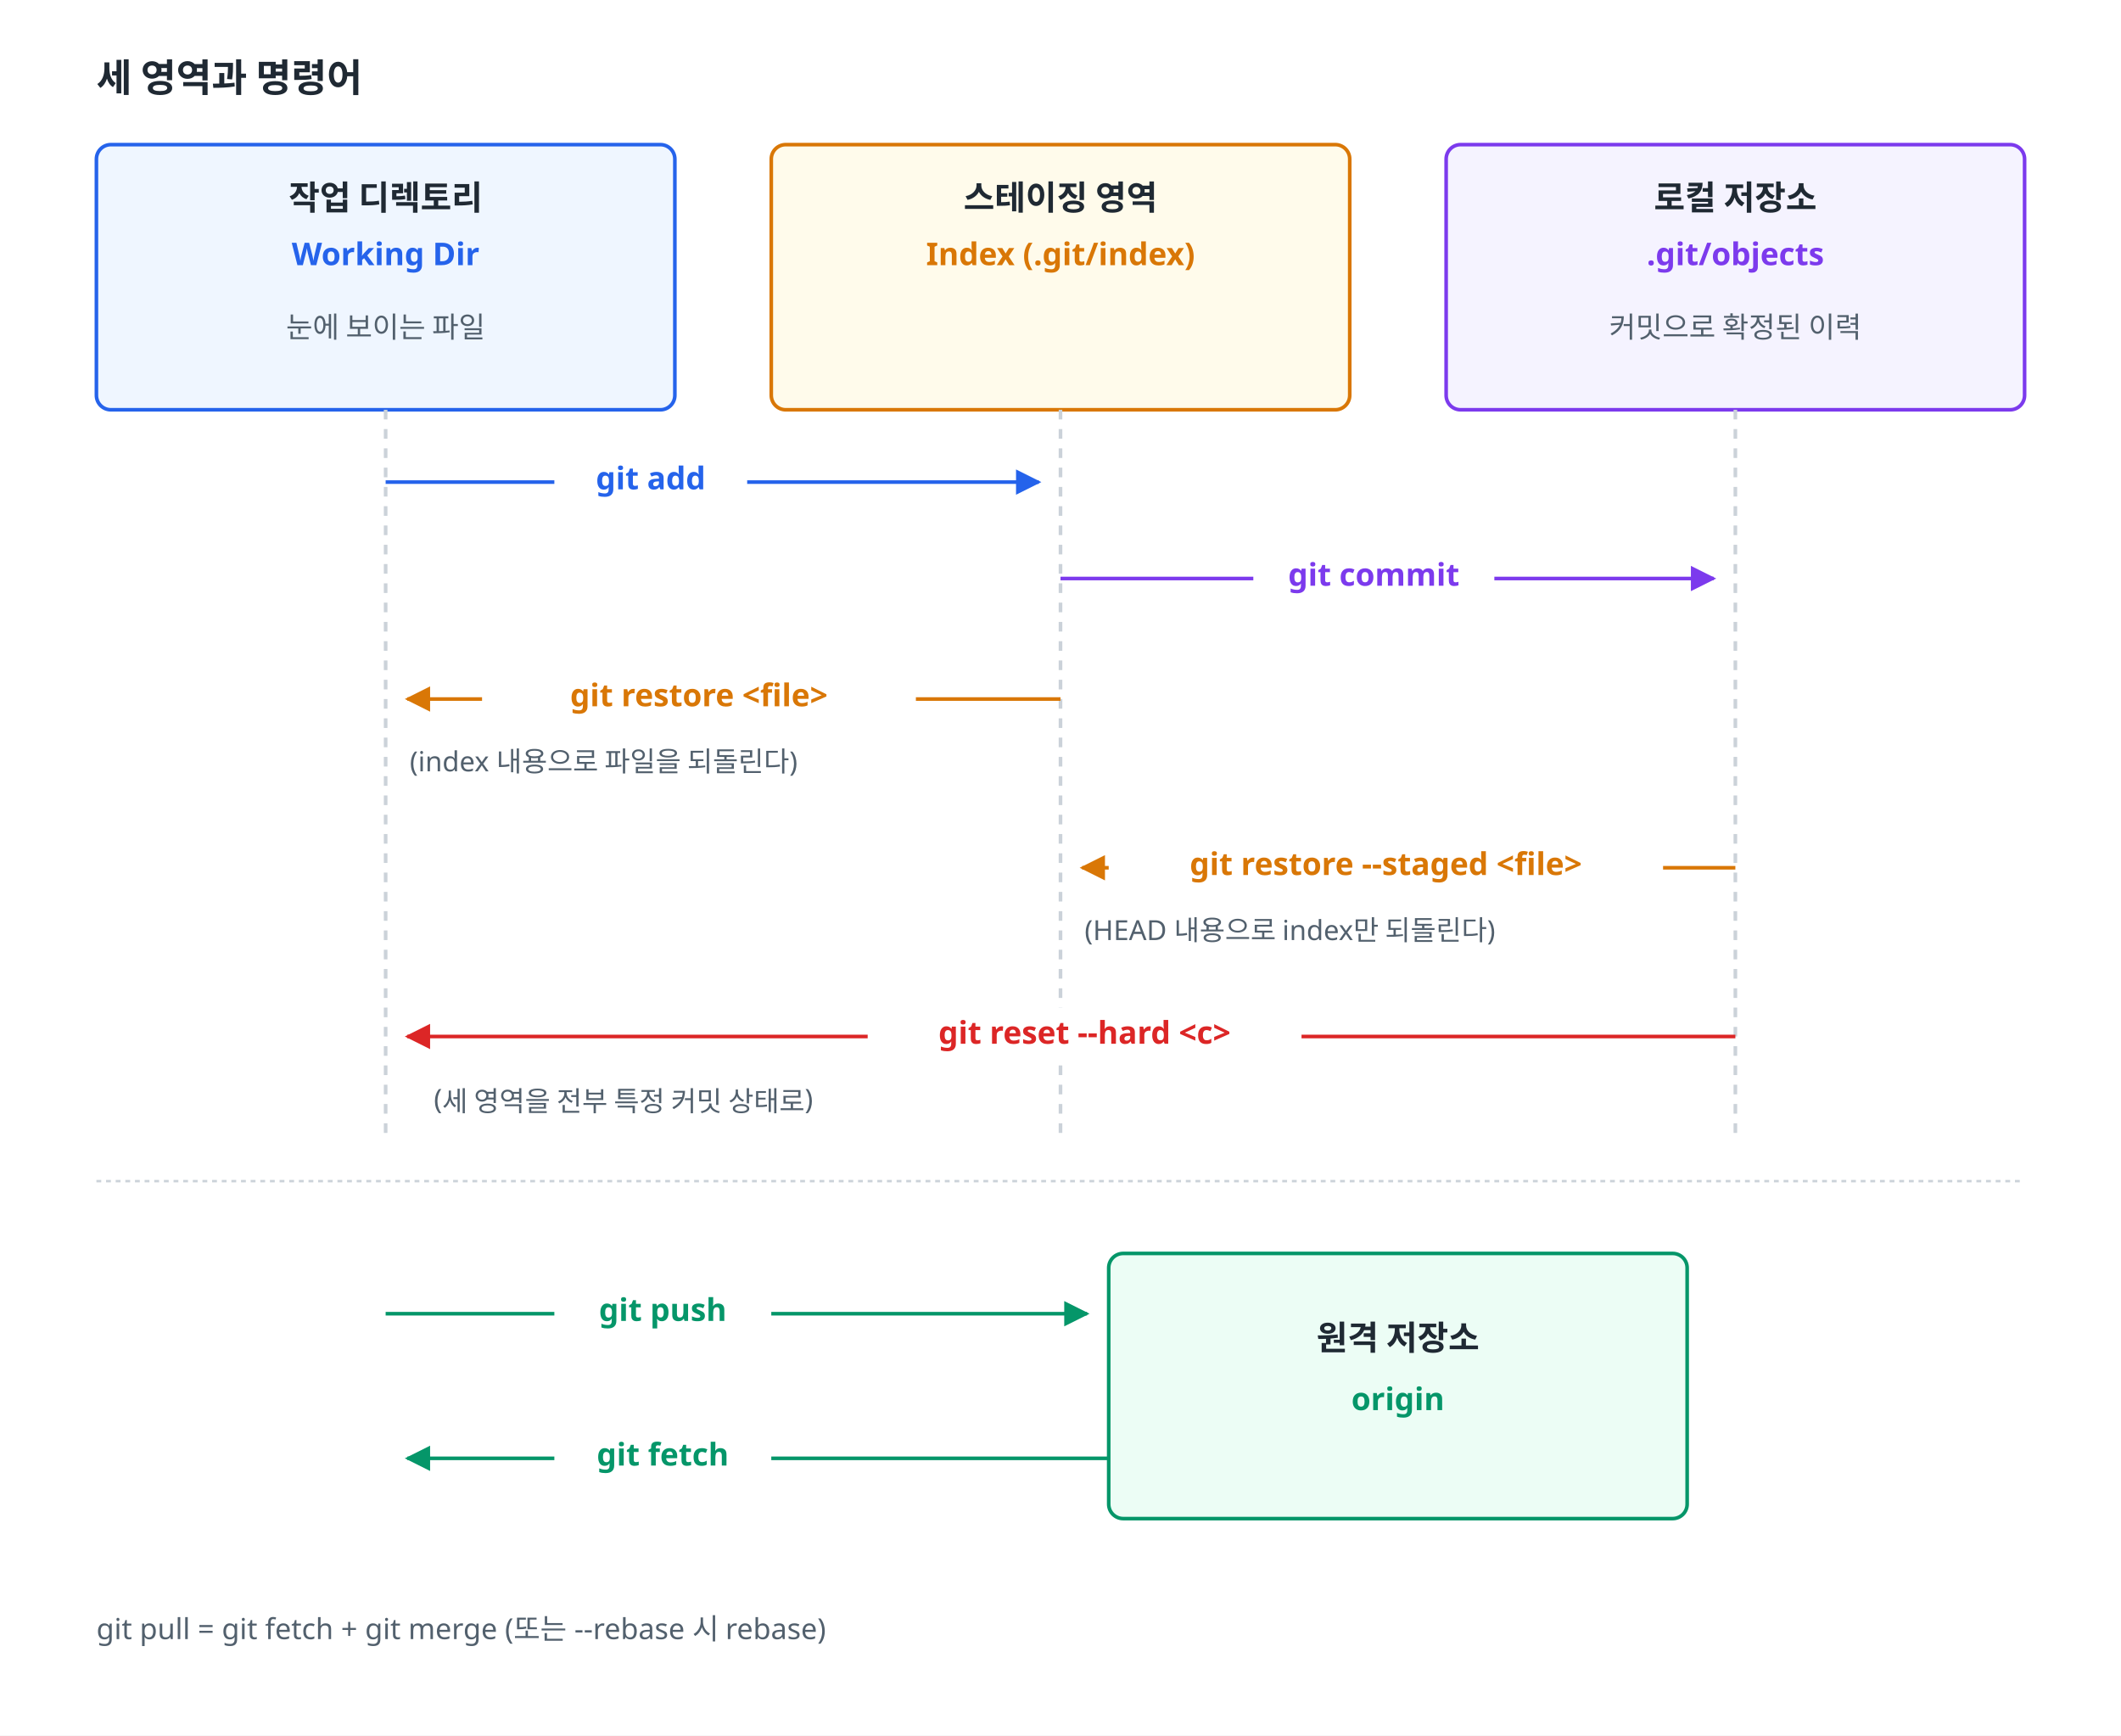
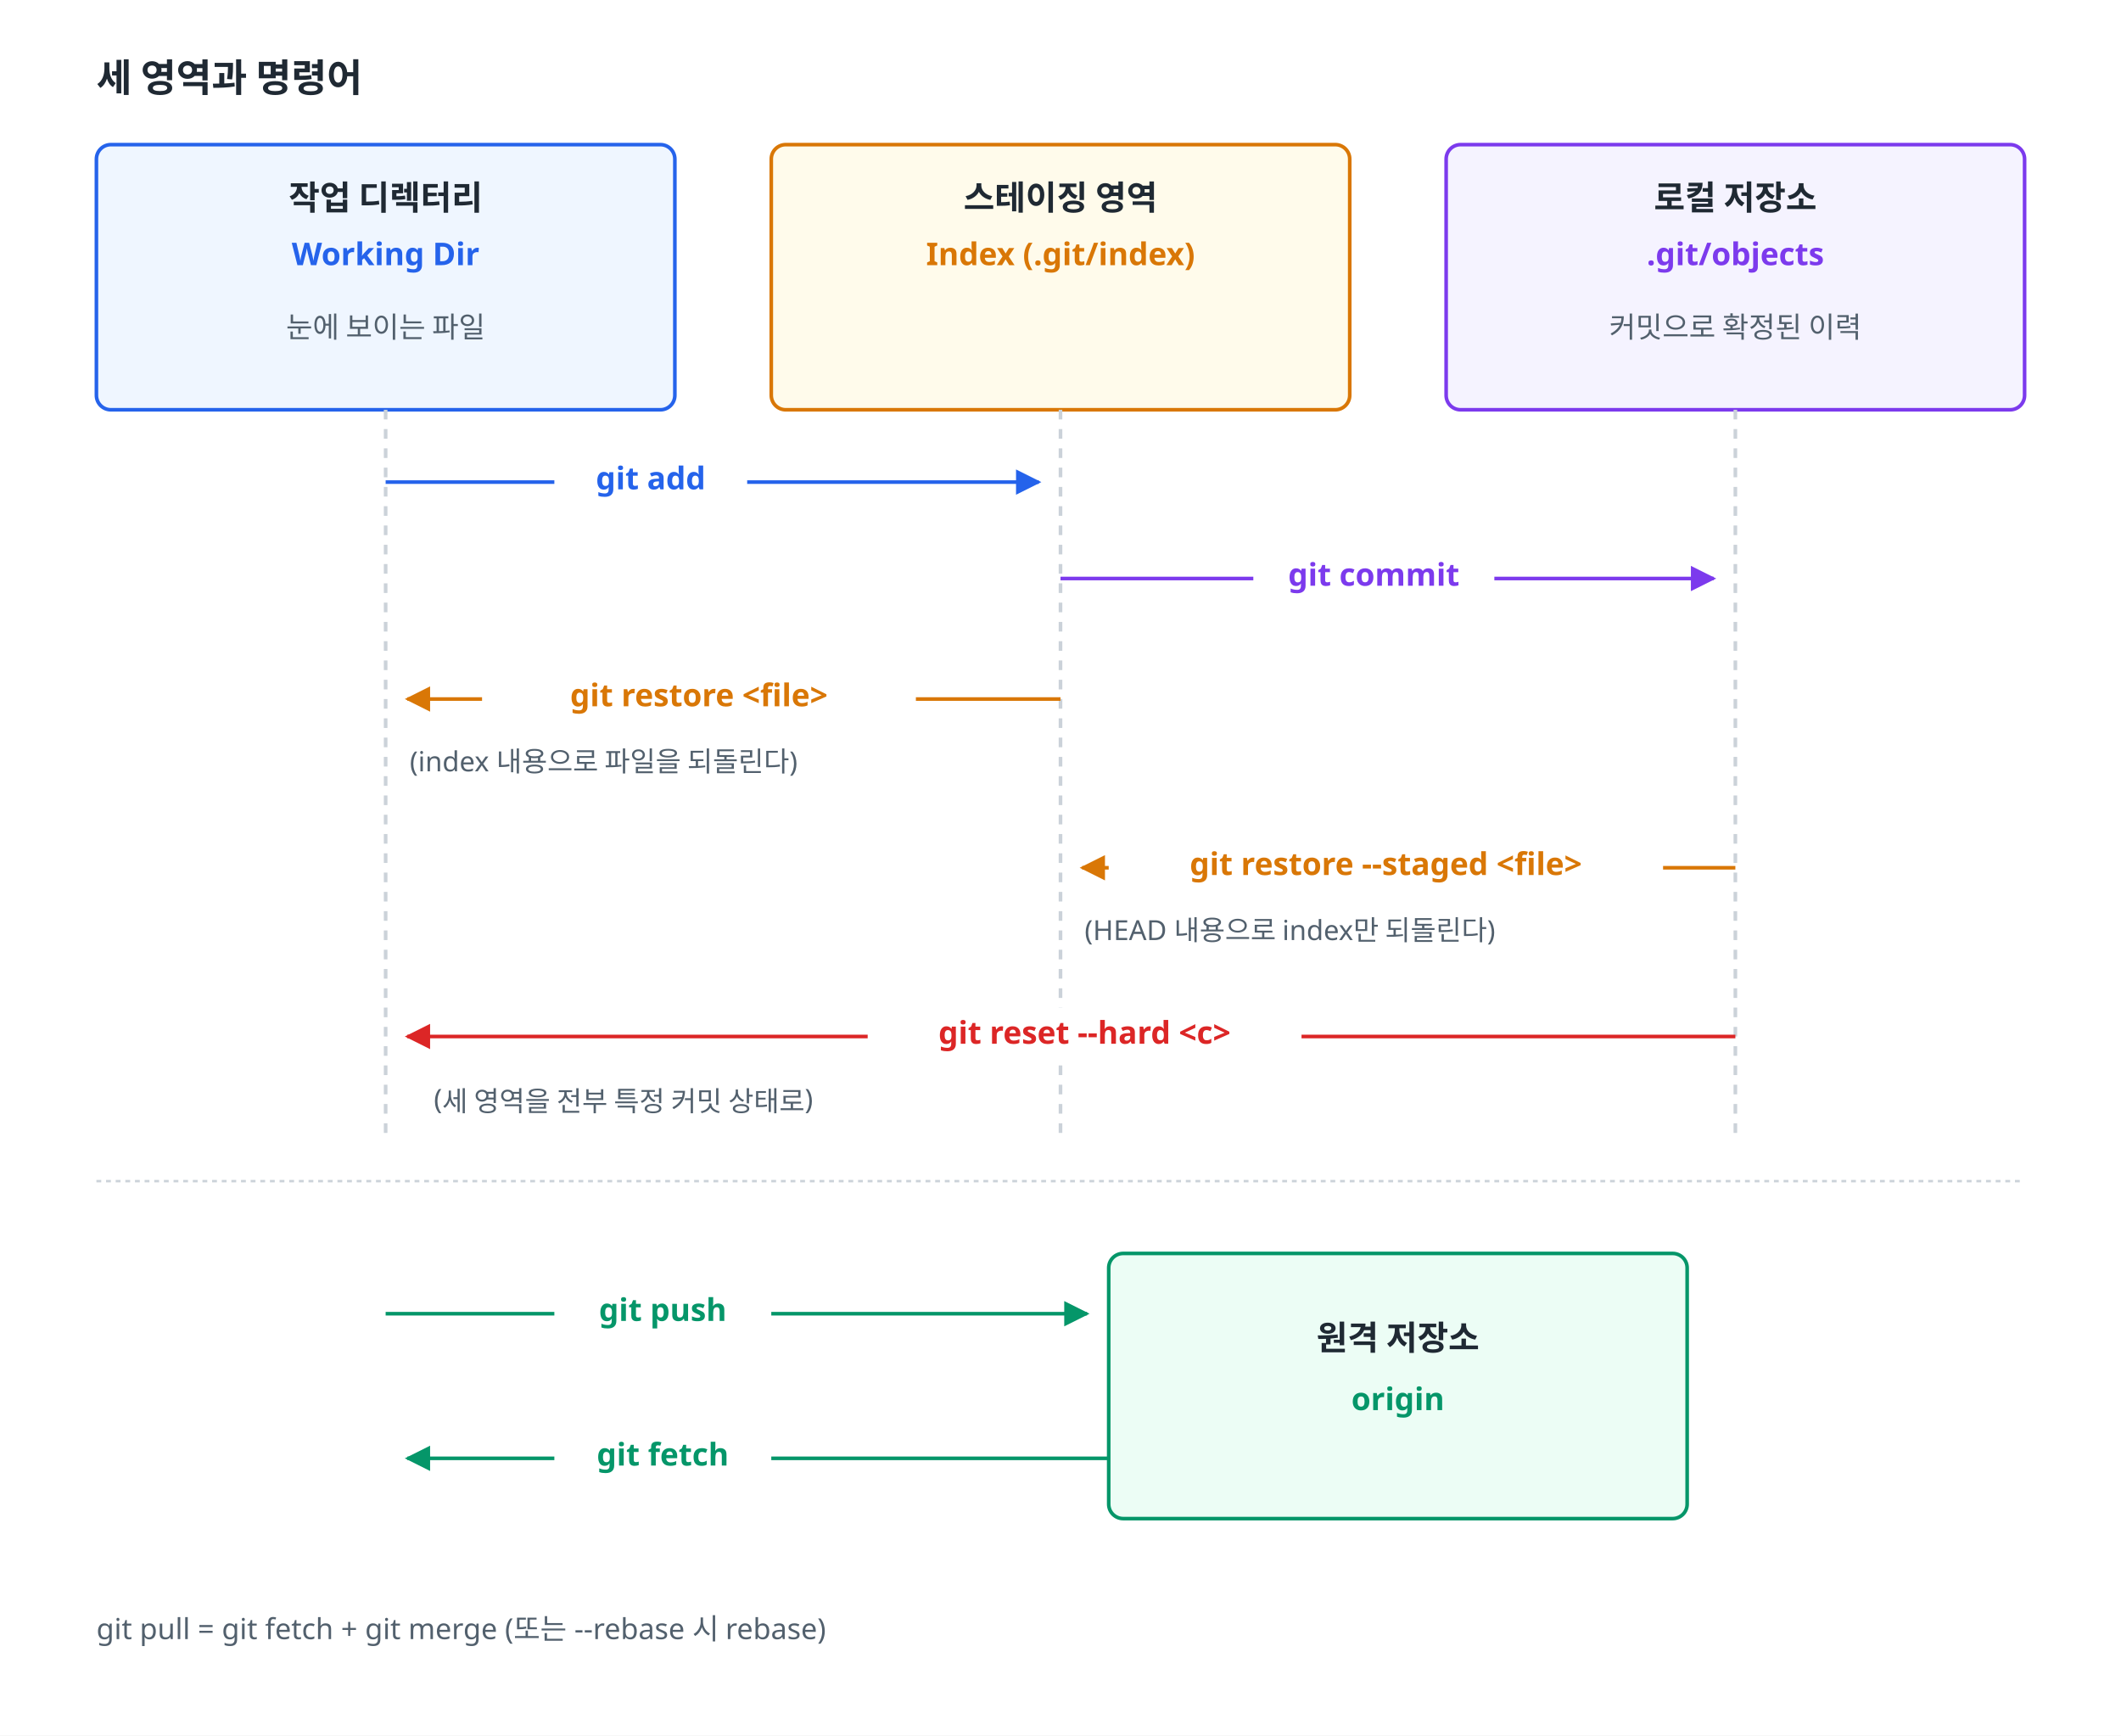
<svg xmlns="http://www.w3.org/2000/svg" viewBox="0 0 880 720" width="880" height="720" font-family="'Malgun Gothic','Apple SD Gothic Neo','Noto Sans KR','Segoe UI',sans-serif" role="img" aria-labelledby="t d">
  <rect width="880" height="720" fill="#ffffff" />
  <defs>
    <marker id="a-blue" viewBox="0 0 10 10" refX="9" refY="5" markerWidth="7" markerHeight="7" orient="auto-start-reverse">
      <path d="M0,0 L10,5 L0,10 z" fill="#2563eb" />
    </marker>
    <marker id="a-purple" viewBox="0 0 10 10" refX="9" refY="5" markerWidth="7" markerHeight="7" orient="auto-start-reverse">
      <path d="M0,0 L10,5 L0,10 z" fill="#7c3aed" />
    </marker>
    <marker id="a-orange" viewBox="0 0 10 10" refX="9" refY="5" markerWidth="7" markerHeight="7" orient="auto-start-reverse">
      <path d="M0,0 L10,5 L0,10 z" fill="#d97706" />
    </marker>
    <marker id="a-red" viewBox="0 0 10 10" refX="9" refY="5" markerWidth="7" markerHeight="7" orient="auto-start-reverse">
      <path d="M0,0 L10,5 L0,10 z" fill="#dc2626" />
    </marker>
    <marker id="a-green" viewBox="0 0 10 10" refX="9" refY="5" markerWidth="7" markerHeight="7" orient="auto-start-reverse">
      <path d="M0,0 L10,5 L0,10 z" fill="#059669" />
    </marker>
  </defs>
  <text x="40" y="38" font-size="16" font-weight="bold" fill="#1f2933">세 영역과 명령어</text>
  <g>
    <rect x="40" y="60" width="240" height="110" rx="6" ry="6" fill="#eff6ff" stroke="#2563eb" stroke-width="1.5" />
-     <text x="160" y="87" font-size="14" font-weight="bold" fill="#1f2933" text-anchor="middle">작업 디렉토리</text>
+     <text x="160" y="87" font-size="14" font-weight="bold" fill="#1f2933" text-anchor="middle">작업 디렉터리</text>
    <text x="160" y="110" font-size="13" font-weight="bold" fill="#2563eb" text-anchor="middle">Working Dir</text>
    <text x="160" y="140" font-size="12" fill="#52606d" text-anchor="middle">눈에 보이는 파일</text>
  </g>
  <g>
    <rect x="320" y="60" width="240" height="110" rx="6" ry="6" fill="#fffbeb" stroke="#d97706" stroke-width="1.5" />
    <text x="440" y="87" font-size="14" font-weight="bold" fill="#1f2933" text-anchor="middle">스테이징 영역</text>
    <text x="440" y="110" font-size="13" font-weight="bold" fill="#d97706" text-anchor="middle">Index (.git/index)</text>
    <text x="440" y="140" font-size="12" fill="#52606d" text-anchor="middle" />
  </g>
  <g>
    <rect x="600" y="60" width="240" height="110" rx="6" ry="6" fill="#f5f3ff" stroke="#7c3aed" stroke-width="1.5" />
    <text x="720" y="87" font-size="14" font-weight="bold" fill="#1f2933" text-anchor="middle">로컬 저장소</text>
    <text x="720" y="110" font-size="13" font-weight="bold" fill="#7c3aed" text-anchor="middle">.git/objects</text>
    <text x="720" y="140" font-size="12" fill="#52606d" text-anchor="middle">커밋으로 확정된 이력</text>
  </g>
  <line x1="160" y1="170" x2="160" y2="470" stroke="#cbd2d9" stroke-width="1.5" stroke-dasharray="4 4" />
  <line x1="440" y1="170" x2="440" y2="470" stroke="#cbd2d9" stroke-width="1.5" stroke-dasharray="4 4" />
  <line x1="720" y1="170" x2="720" y2="470" stroke="#cbd2d9" stroke-width="1.5" stroke-dasharray="4 4" />
  <g>
    <path d="M160,200 L431,200" stroke="#2563eb" stroke-width="1.5" fill="none" marker-end="url(#a-blue)" />
    <rect x="230" y="188" width="80" height="22" fill="#ffffff" rx="3" />
    <text x="270" y="203" font-size="13" font-weight="bold" fill="#2563eb" text-anchor="middle">git add</text>
  </g>
  <g>
    <path d="M440,240 L711,240" stroke="#7c3aed" stroke-width="1.5" fill="none" marker-end="url(#a-purple)" />
    <rect x="520" y="228" width="100" height="22" fill="#ffffff" rx="3" />
    <text x="570" y="243" font-size="13" font-weight="bold" fill="#7c3aed" text-anchor="middle">git commit</text>
  </g>
  <g>
    <path d="M440,290 L169,290" stroke="#d97706" stroke-width="1.5" fill="none" marker-end="url(#a-orange)" />
    <rect x="200" y="278" width="180" height="22" fill="#ffffff" rx="3" />
    <text x="290" y="293" font-size="13" font-weight="bold" fill="#d97706" text-anchor="middle">git restore &lt;file&gt;</text>
    <text x="170" y="320" font-size="11.5" fill="#52606d">(index 내용으로 파일을 되돌린다)</text>
  </g>
  <g>
    <path d="M720,360 L449,360" stroke="#d97706" stroke-width="1.5" fill="none" marker-end="url(#a-orange)" />
    <rect x="460" y="348" width="230" height="22" fill="#ffffff" rx="3" />
    <text x="575" y="363" font-size="13" font-weight="bold" fill="#d97706" text-anchor="middle">git restore --staged &lt;file&gt;</text>
    <text x="450" y="390" font-size="11.5" fill="#52606d">(HEAD 내용으로 index만 되돌린다)</text>
  </g>
  <g>
    <path d="M720,430 L169,430" stroke="#dc2626" stroke-width="1.5" fill="none" marker-end="url(#a-red)" />
    <rect x="360" y="418" width="180" height="22" fill="#ffffff" rx="3" />
    <text x="450" y="433" font-size="13" font-weight="bold" fill="#dc2626" text-anchor="middle">git reset --hard &lt;c&gt;</text>
    <text x="180" y="460" font-size="11.5" fill="#52606d">(세 영역을 전부 특정 커밋 상태로)</text>
  </g>
  <line x1="40" y1="490" x2="840" y2="490" stroke="#cbd2d9" stroke-width="1" stroke-dasharray="2 2" />
  <g>
    <rect x="460" y="520" width="240" height="110" rx="6" ry="6" fill="#ecfdf5" stroke="#059669" stroke-width="1.5" />
    <text x="580" y="560" font-size="14" font-weight="bold" fill="#1f2933" text-anchor="middle">원격 저장소</text>
    <text x="580" y="585" font-size="13" font-weight="bold" fill="#059669" text-anchor="middle">origin</text>
  </g>
  <g>
    <path d="M160,545 L451,545" stroke="#059669" stroke-width="1.5" fill="none" marker-end="url(#a-green)" />
    <rect x="230" y="533" width="90" height="22" fill="#ffffff" rx="3" />
    <text x="275" y="548" font-size="13" font-weight="bold" fill="#059669" text-anchor="middle">git push</text>
  </g>
  <g>
    <path d="M460,605 L169,605" stroke="#059669" stroke-width="1.5" fill="none" marker-end="url(#a-green)" />
    <rect x="230" y="593" width="90" height="22" fill="#ffffff" rx="3" />
    <text x="275" y="608" font-size="13" font-weight="bold" fill="#059669" text-anchor="middle">git fetch</text>
  </g>
  <text x="40" y="680" font-size="12" fill="#52606d">git pull = git fetch + git merge (또는 --rebase 시 rebase)</text>
</svg>
